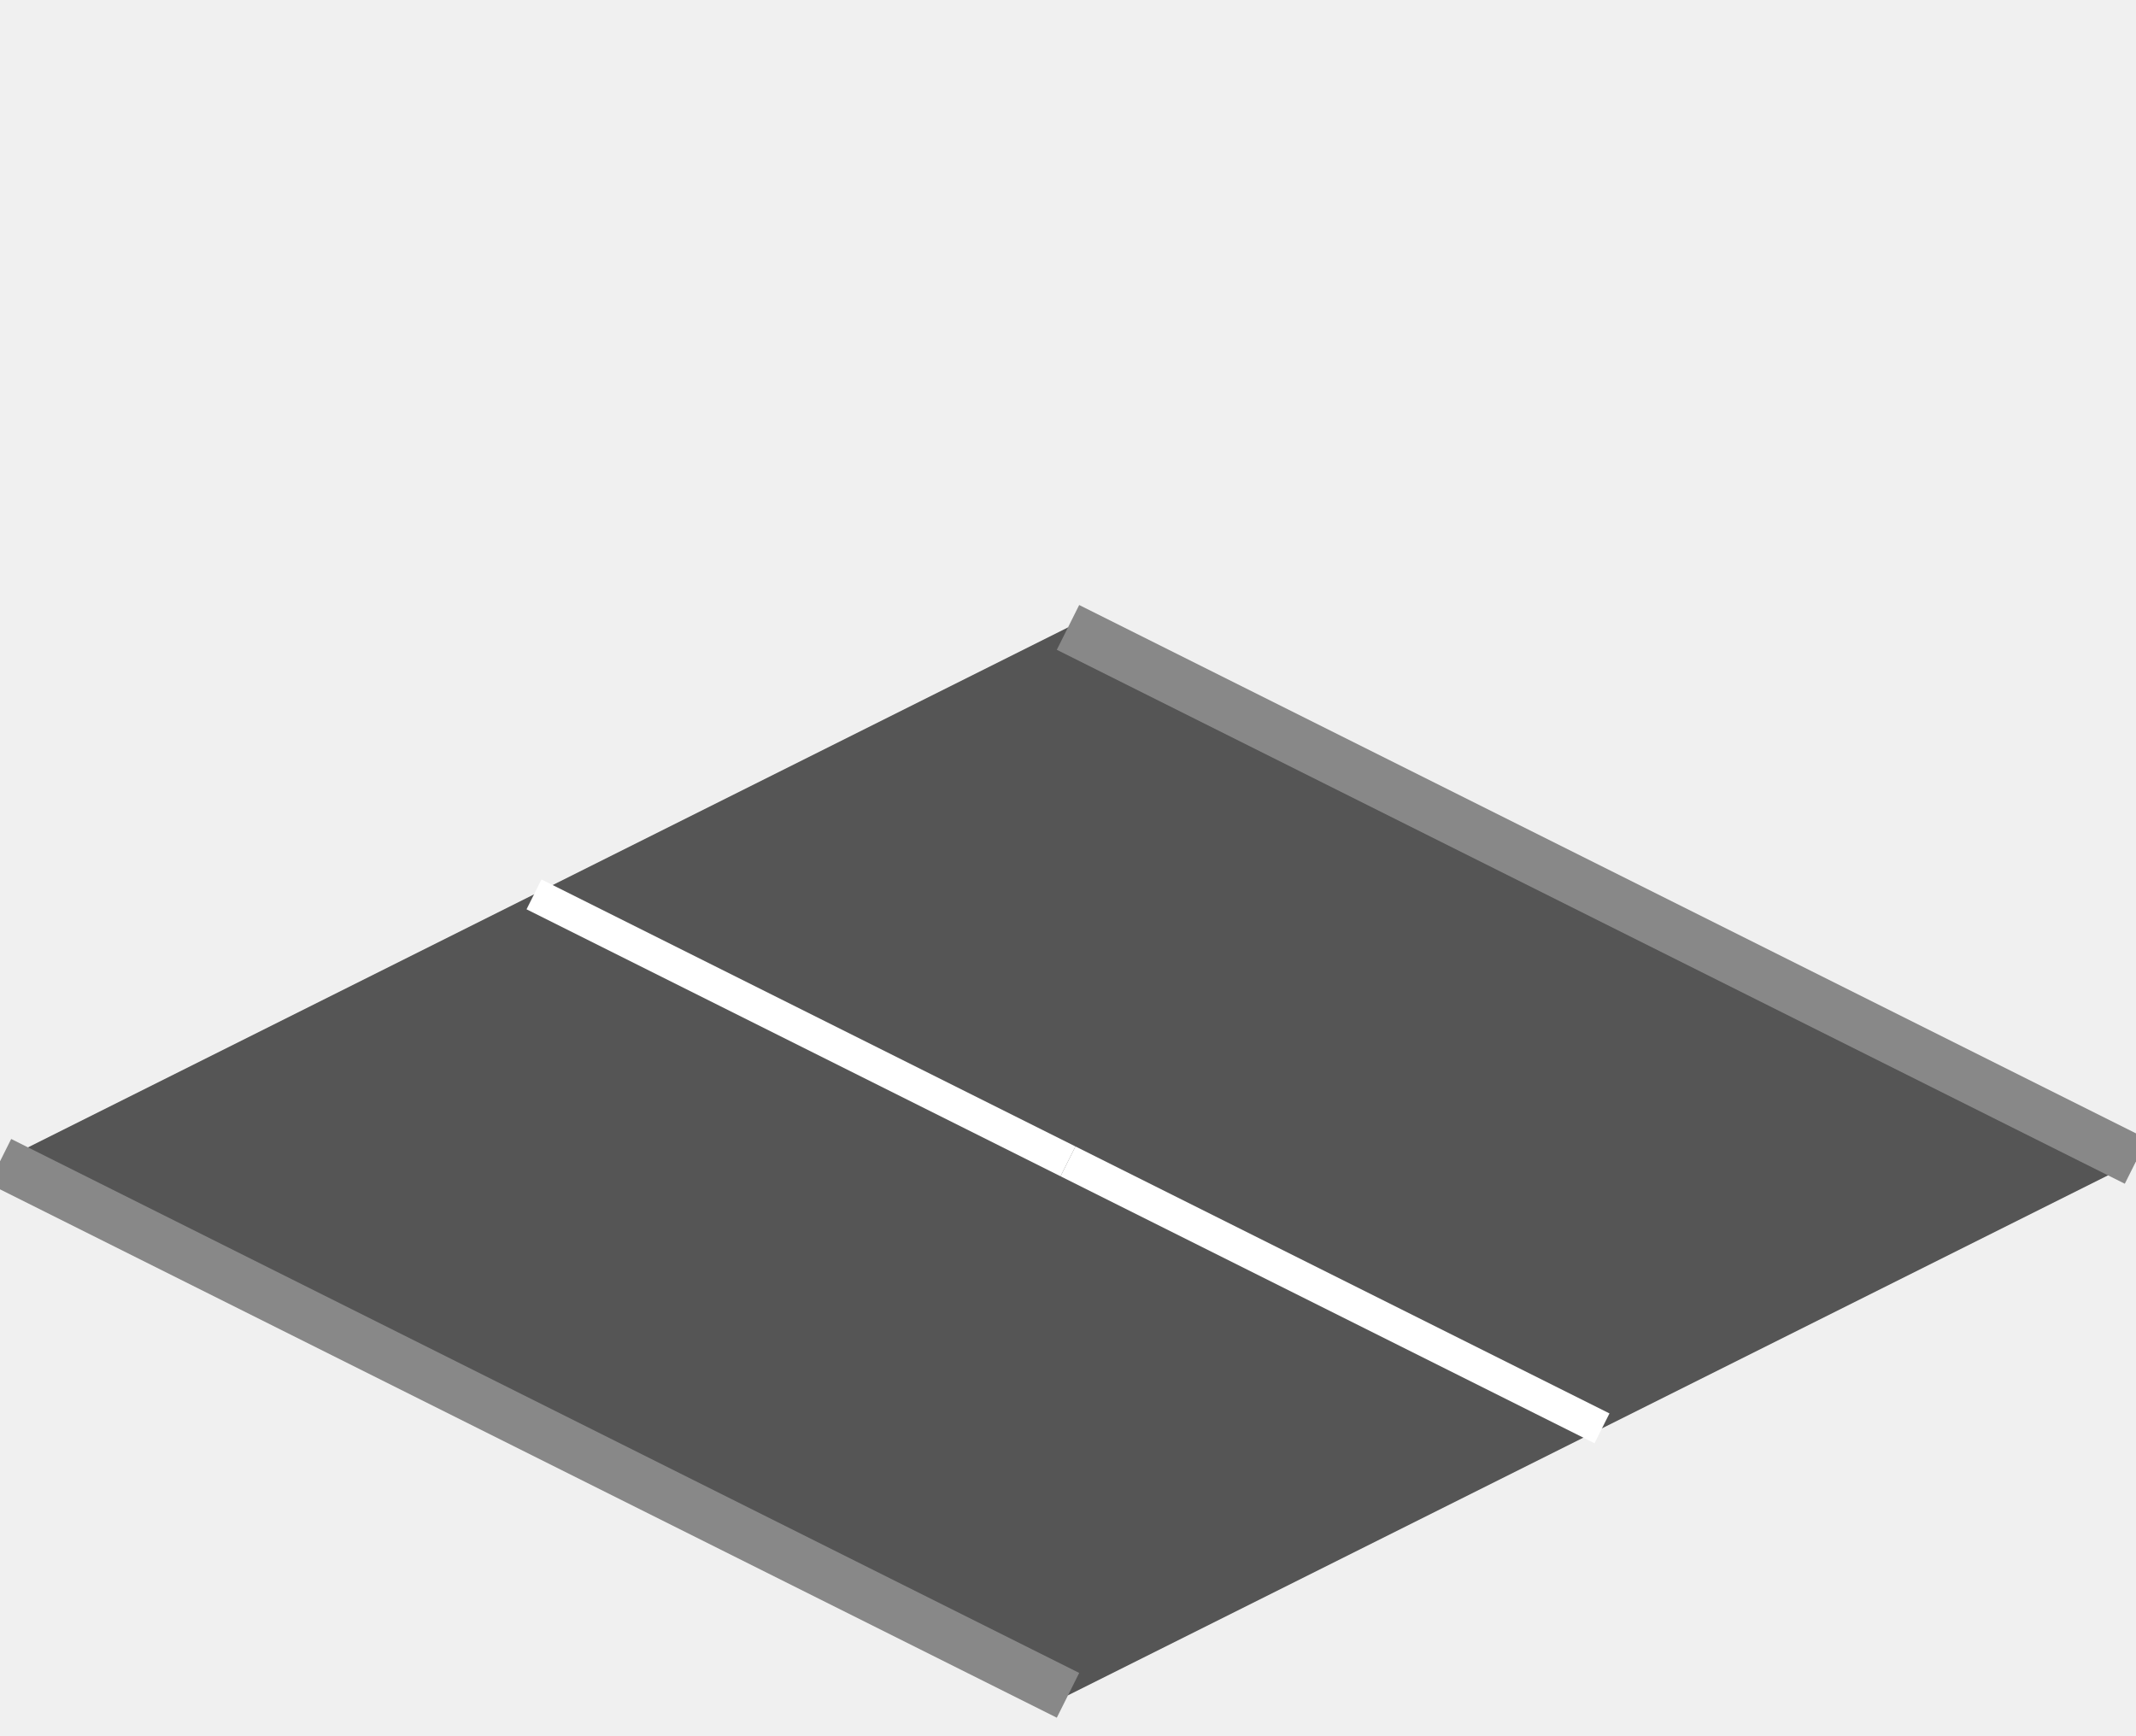
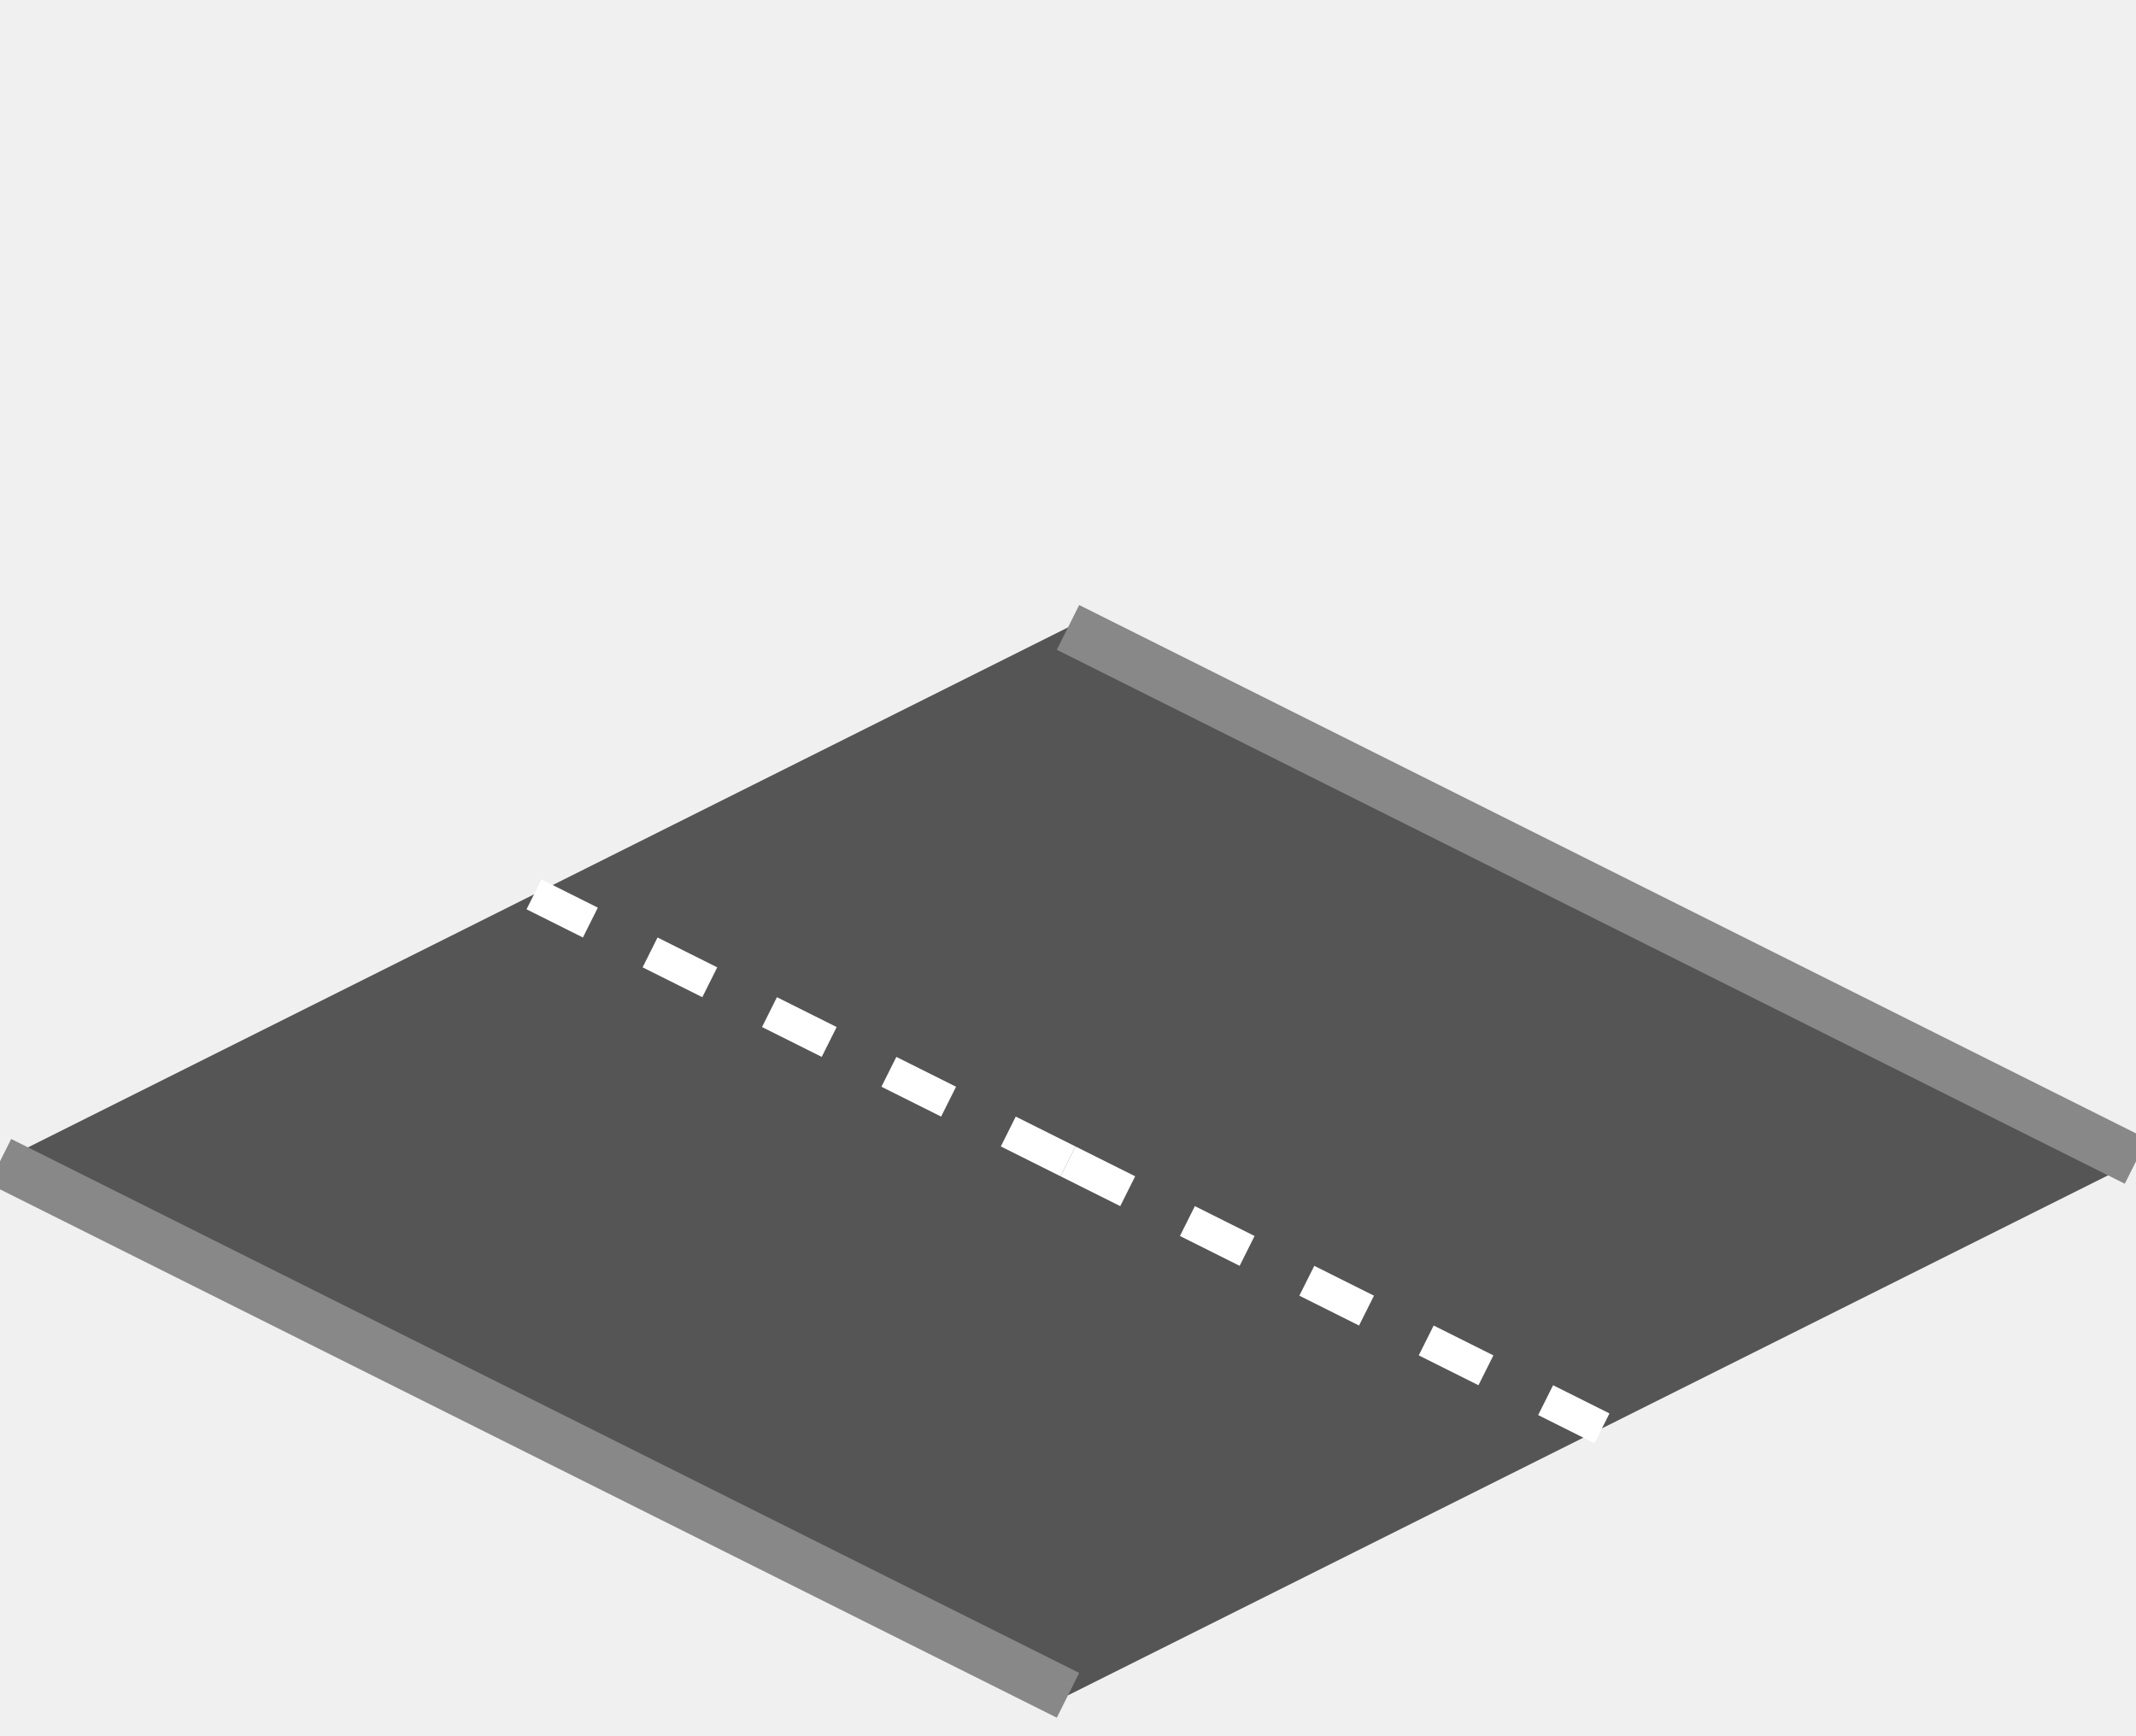
<svg xmlns="http://www.w3.org/2000/svg" version="1.1" width="128" height="104">
  <defs />
  <g>
    <path fill="#555" stroke="none" paint-order="stroke fill markers" d=" M 64 37.6 L 128 69.6 L 64 101.6 L 0 69.6 Z" />
    <path fill="none" stroke="#888" paint-order="fill stroke markers" d=" M 64 37.6 L 128 69.6" stroke-miterlimit="10" stroke-width="3" />
    <path fill="none" stroke="#888" paint-order="fill stroke markers" d=" M 64 101.6 L 0 69.6" stroke-miterlimit="10" stroke-width="3" />
-     <path fill="none" stroke="#fff" paint-order="fill stroke markers" d=" M 64 69.6 L 96 85.6" stroke-miterlimit="10" stroke-width="2" />
-     <path fill="none" stroke="#fff" paint-order="fill stroke markers" d=" M 64 69.6 L 32 53.6" stroke-miterlimit="10" stroke-width="2" />
+     <path fill="none" stroke="#fff" paint-order="fill stroke markers" d=" M 64 69.6 L 96 85.6" stroke-miterlimit="10" stroke-width="2" stroke-dasharray="4" />
+     <path fill="none" stroke="#fff" paint-order="fill stroke markers" d=" M 64 69.6 L 32 53.6" stroke-miterlimit="10" stroke-width="2" stroke-dasharray="4" />
  </g>
</svg>
